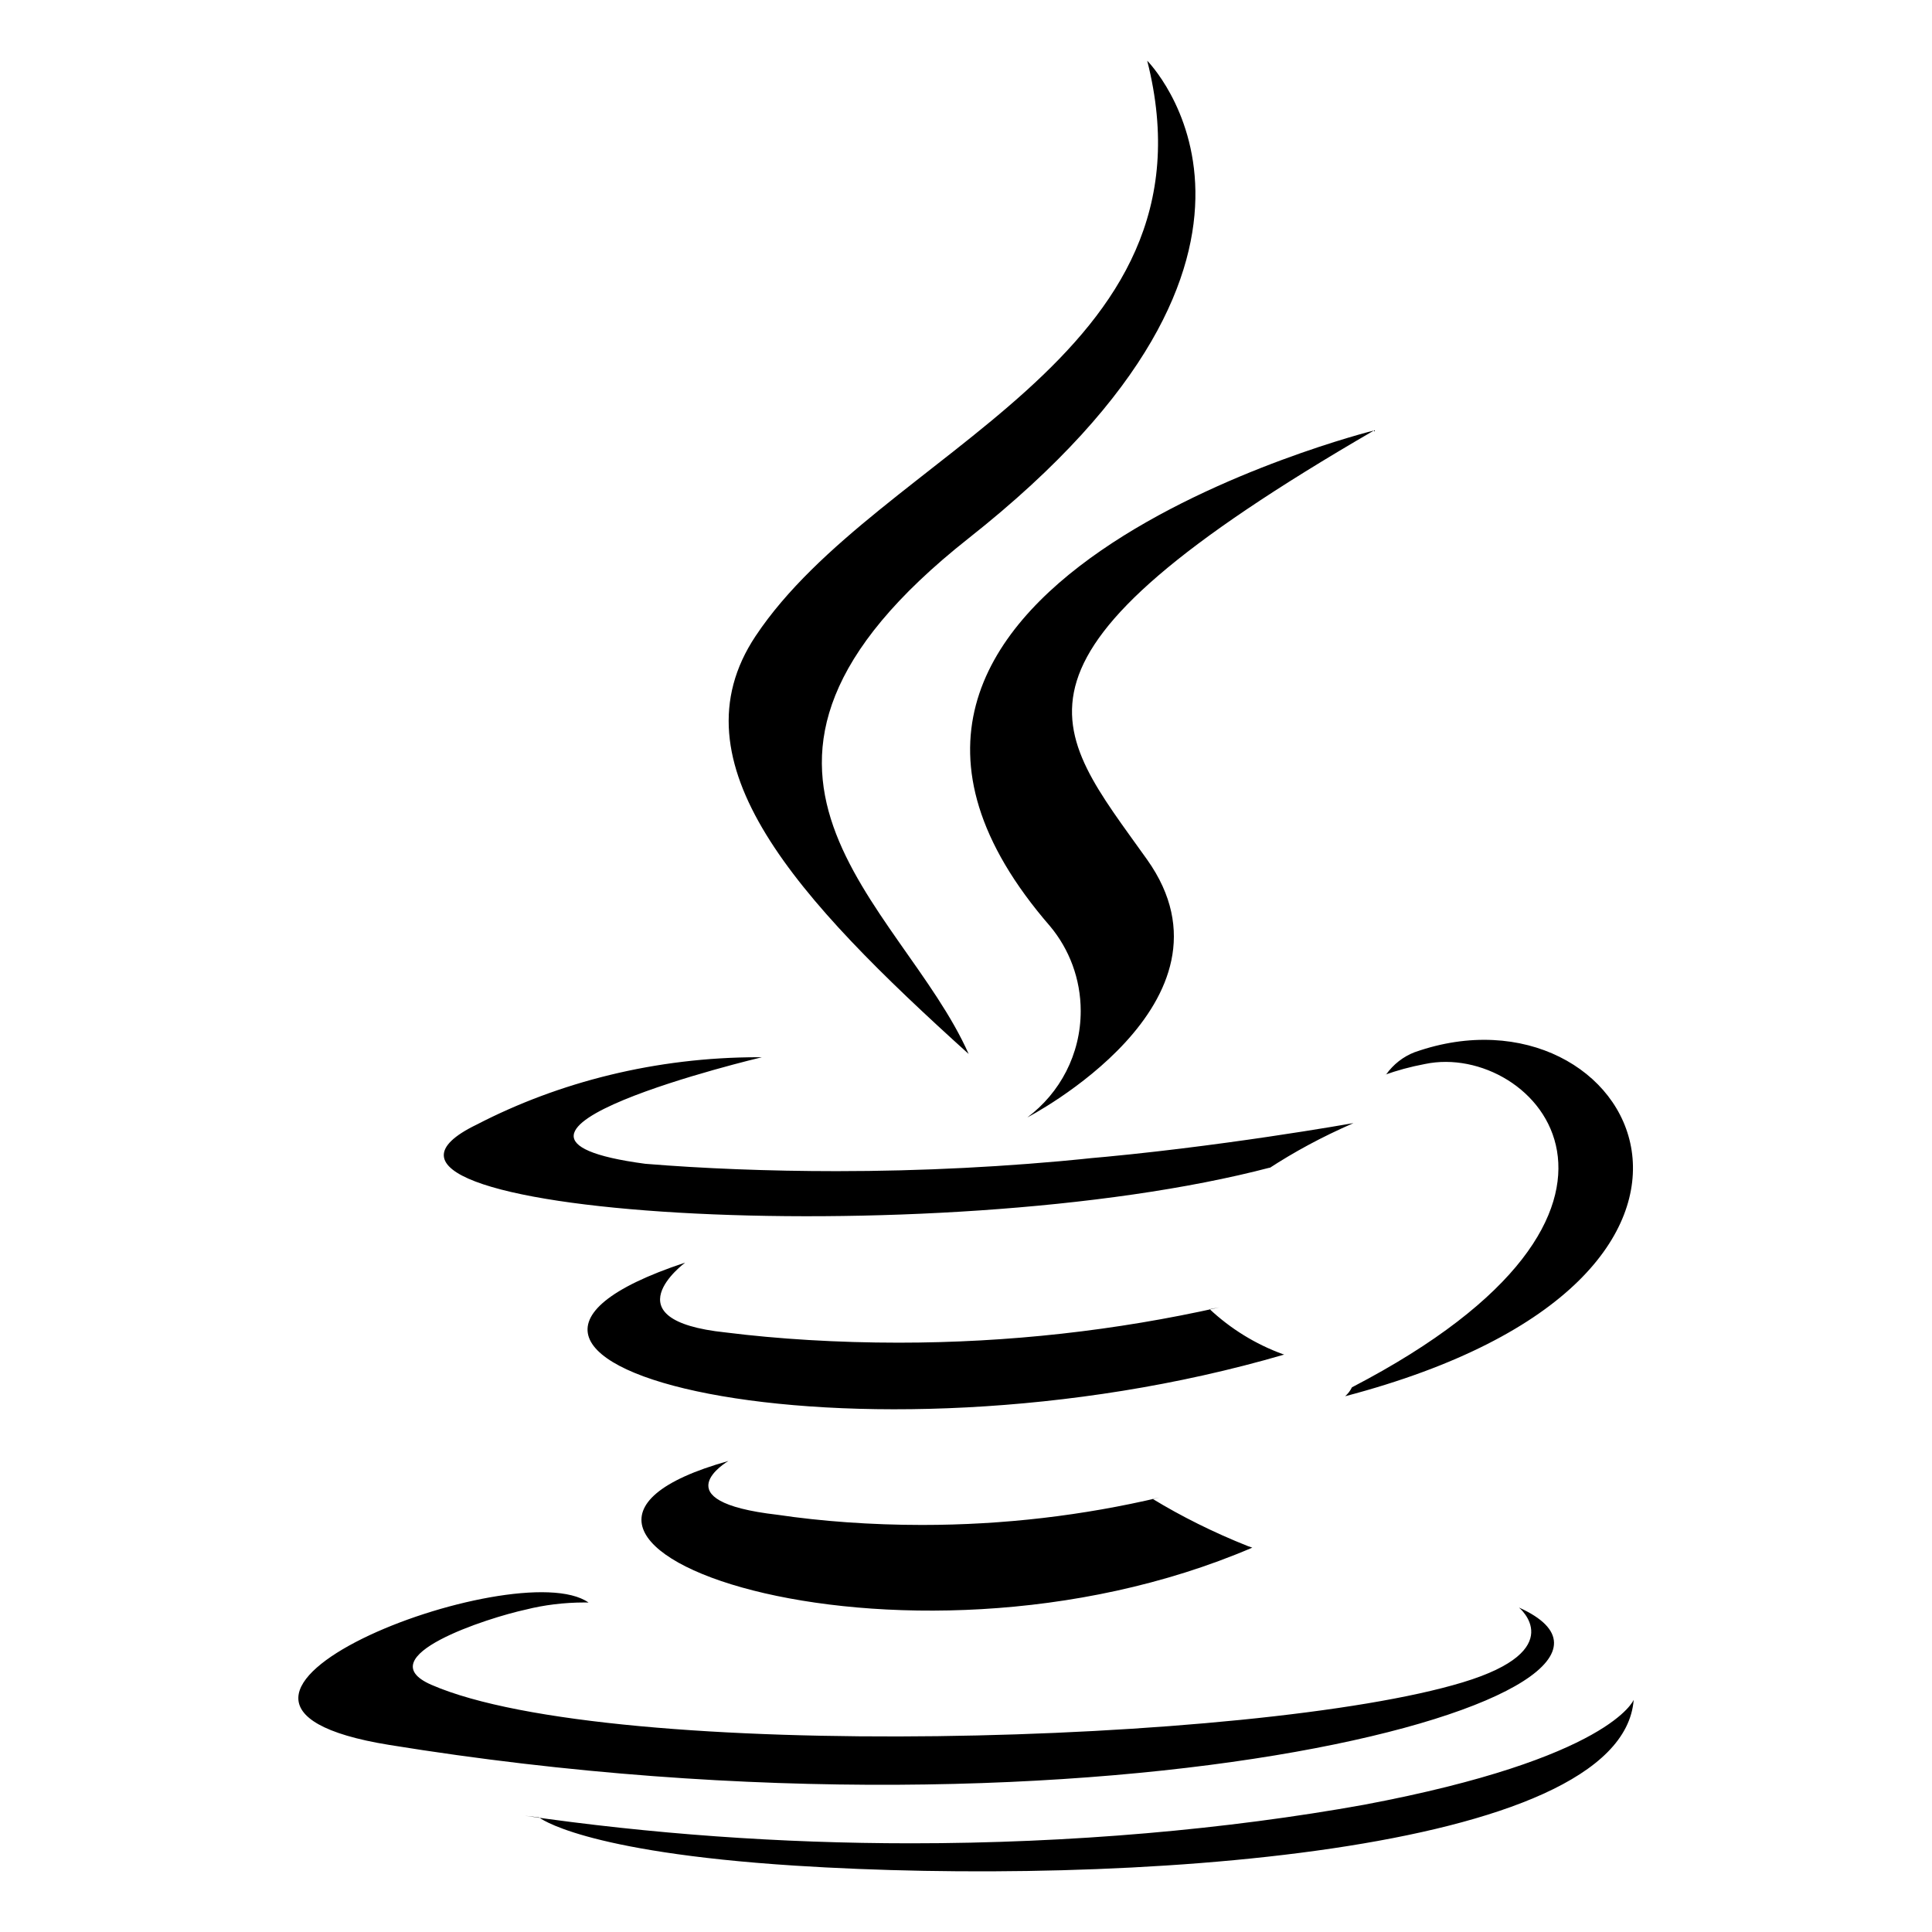
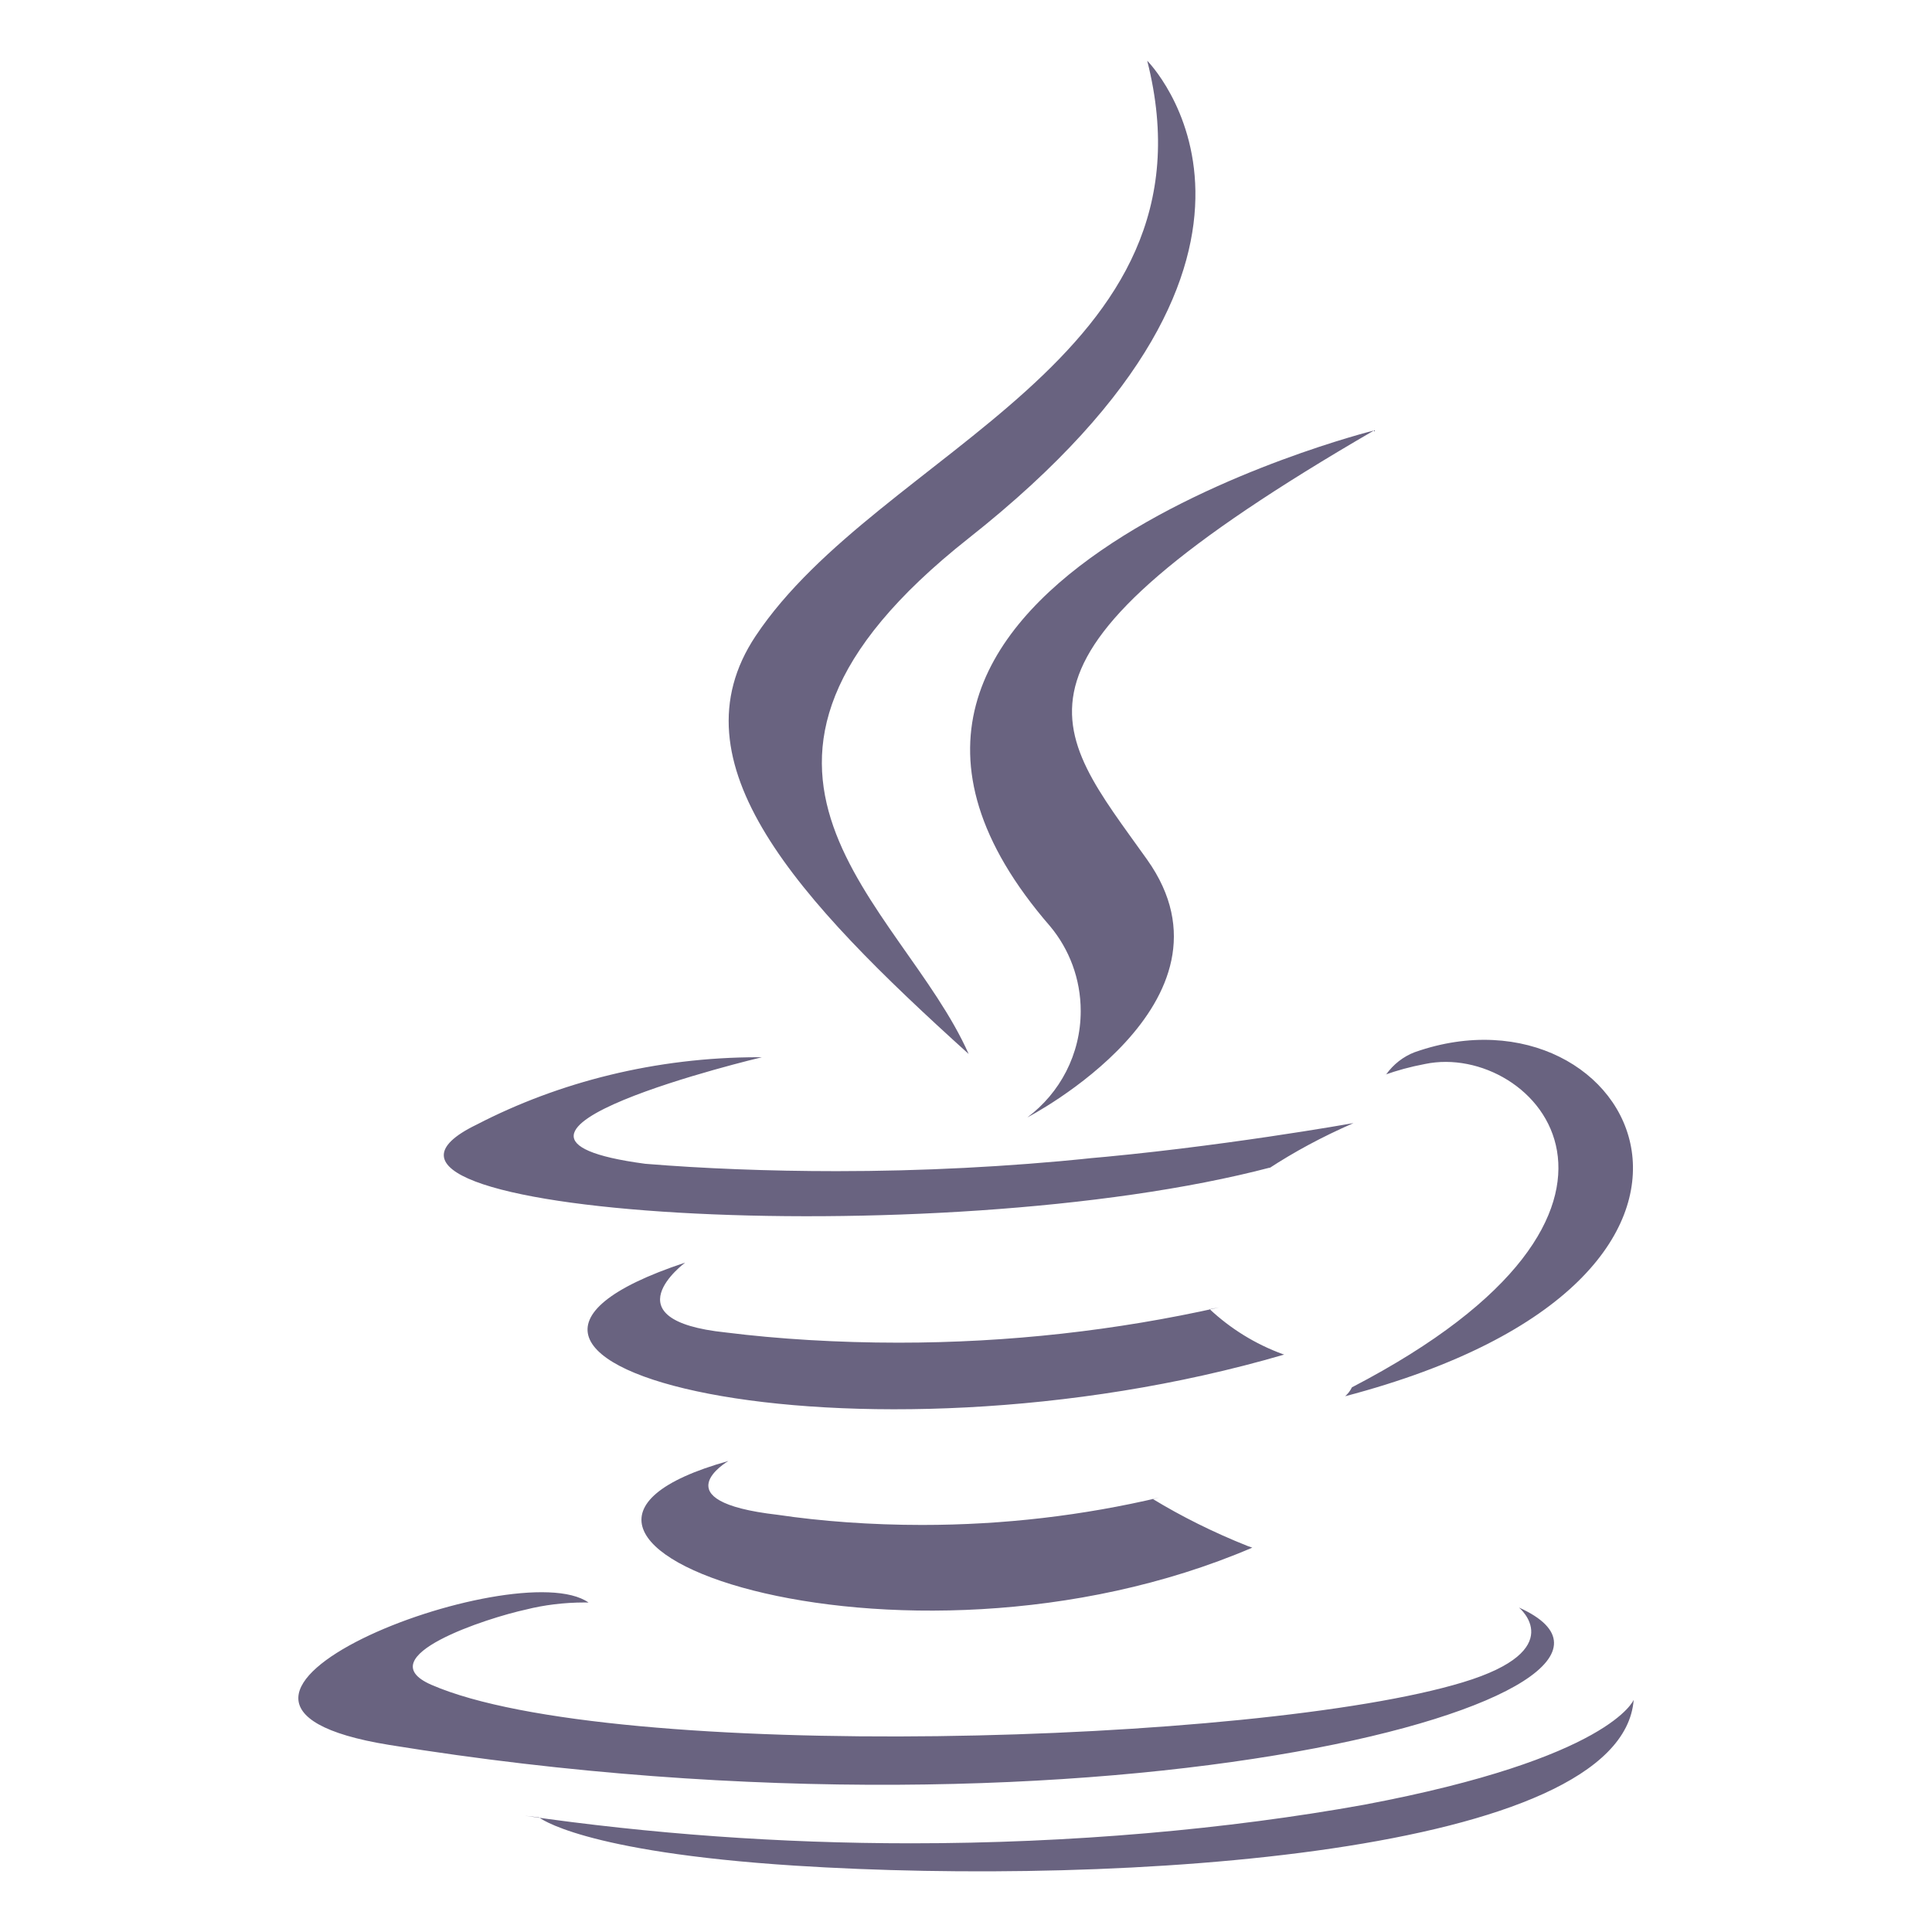
- <svg xmlns="http://www.w3.org/2000/svg" fill="#000000" width="800px" height="800px" viewBox="0 0 32 32" version="1.1">
+ <svg xmlns="http://www.w3.org/2000/svg" fill="#696380" width="800px" height="800px" viewBox="0 0 32 32" version="1.1">
  <path d="M13.168 30.901c5.401 0.346 13.695-0.191 13.891-2.747 0 0-0.377 0.968-4.464 1.738-2.257 0.407-4.855 0.639-7.508 0.639-2.173 0-4.309-0.156-6.398-0.457l0.239 0.028c0-0.001 0.691 0.571 4.24 0.799zM19 1.004s3.117 3.117-2.955 7.91c-4.869 3.845-1.11 6.038-0.001 8.543-2.842-2.566-4.927-4.821-3.529-6.922 2.054-3.085 7.744-4.58 6.486-9.531zM22.393 22.978c5.627-2.924 3.025-5.735 1.21-5.355-0.249 0.047-0.465 0.107-0.674 0.182l0.030-0.009c0.119-0.167 0.283-0.296 0.474-0.369l0.007-0.002c3.593-1.263 6.356 3.725-1.16 5.701 0.046-0.041 0.084-0.090 0.111-0.145l0.001-0.003zM12.616 17.512s-5.451 1.295-1.929 1.764c0.948 0.078 2.052 0.122 3.166 0.122 1.424 0 2.831-0.073 4.218-0.214l-0.174 0.014c2.257-0.19 4.521-0.596 4.521-0.596-0.531 0.232-0.982 0.477-1.409 0.756l0.037-0.022c-5.535 1.456-16.228 0.779-13.149-0.71 1.357-0.703 2.963-1.115 4.665-1.115 0.019 0 0.038 0 0.057 0h-0.003zM25.16 26.627s0.849 0.699-0.933 1.238c-3.389 1.027-14.106 1.336-17.081 0.041-1.070-0.466 0.937-1.112 1.567-1.247 0.291-0.074 0.626-0.117 0.97-0.117 0.023 0 0.045 0 0.068 0.001l-0.003-0c-1.191-0.839-7.693 1.646-3.303 2.358 11.972 1.941 21.821-0.875 18.716-2.274zM17.395 15.344c0.314 0.377 0.505 0.868 0.505 1.402 0 0.719-0.346 1.358-0.88 1.759l-0.006 0.004s3.673-1.897 1.986-4.271c-1.576-2.214-2.784-3.314 3.758-7.108 0-0.001-10.267 2.563-5.363 8.214zM11.346 20.915s-1.285 0.951 0.677 1.155c0.859 0.108 1.852 0.169 2.86 0.169 1.826 0 3.605-0.202 5.315-0.585l-0.162 0.030c0.344 0.322 0.755 0.578 1.209 0.744l0.025 0.008c-7.097 2.076-15.004 0.162-9.925-1.522zM12.065 24.198s-1.146 0.667 0.816 0.892c0.719 0.107 1.548 0.168 2.392 0.168 1.354 0 2.671-0.157 3.934-0.455l-0.116 0.023c0.467 0.285 1.010 0.557 1.577 0.782l0.074 0.026c-5.872 2.516-13.287-0.147-8.676-1.436z" />
</svg>
